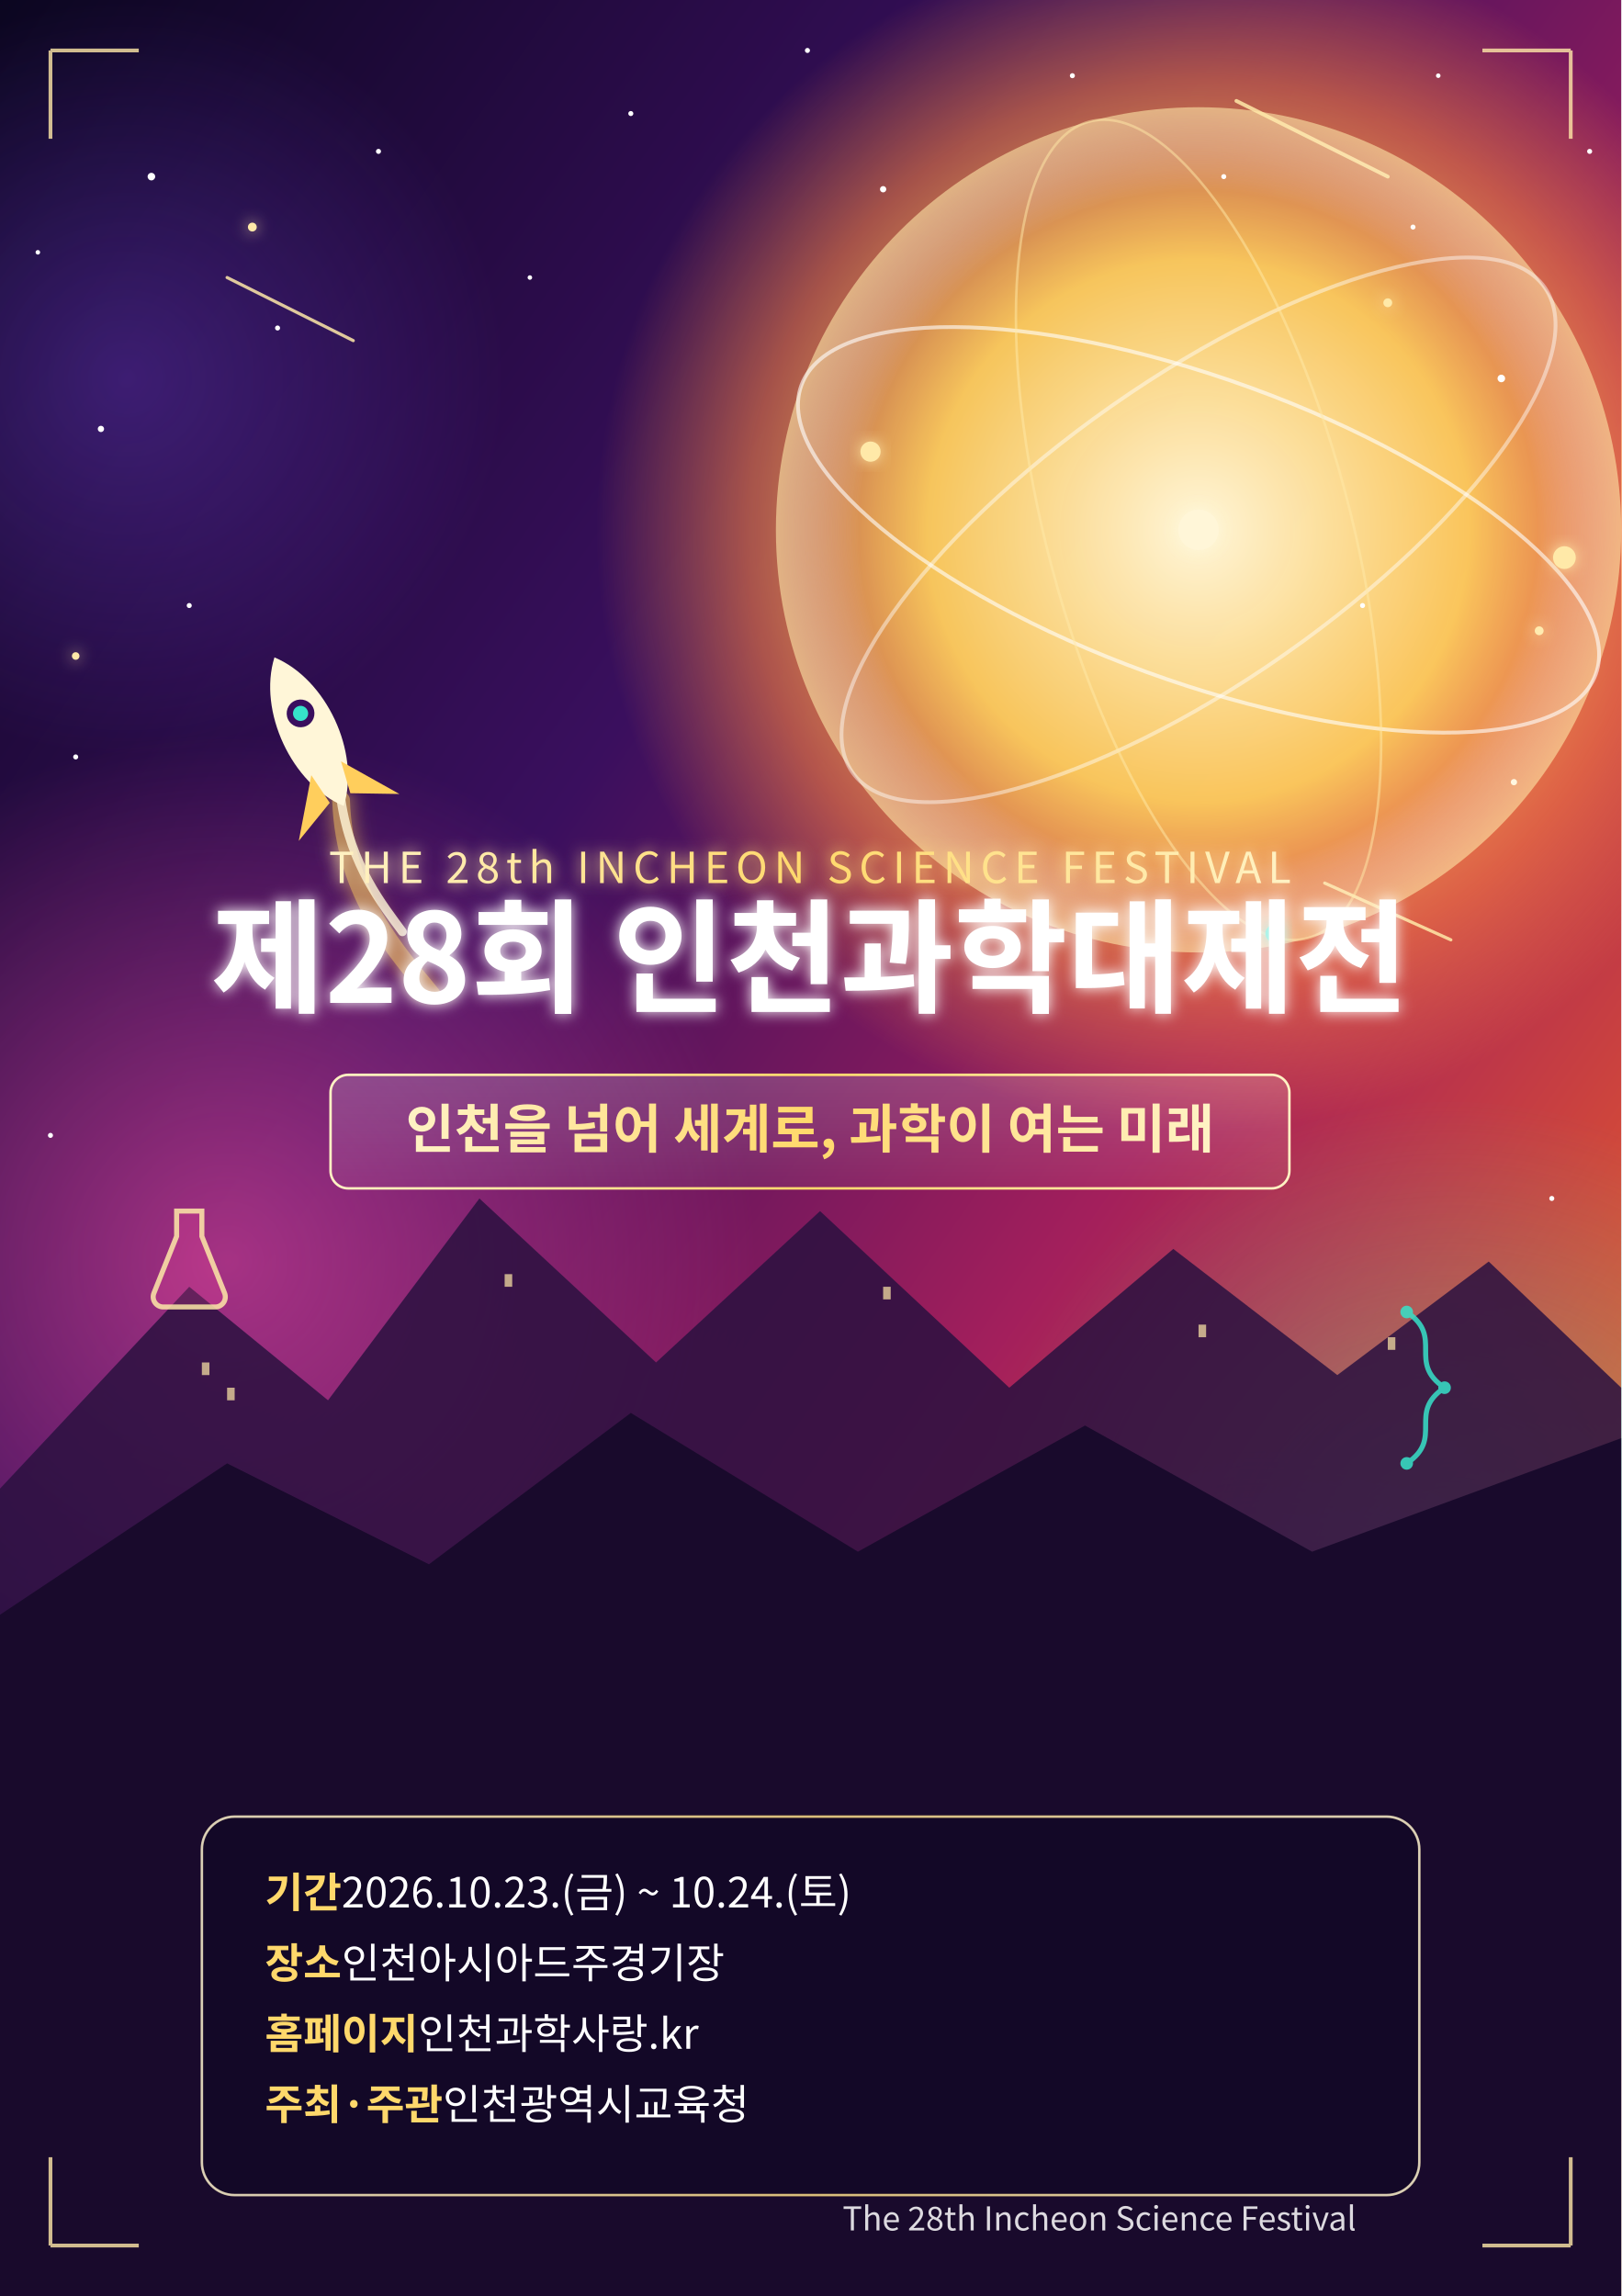
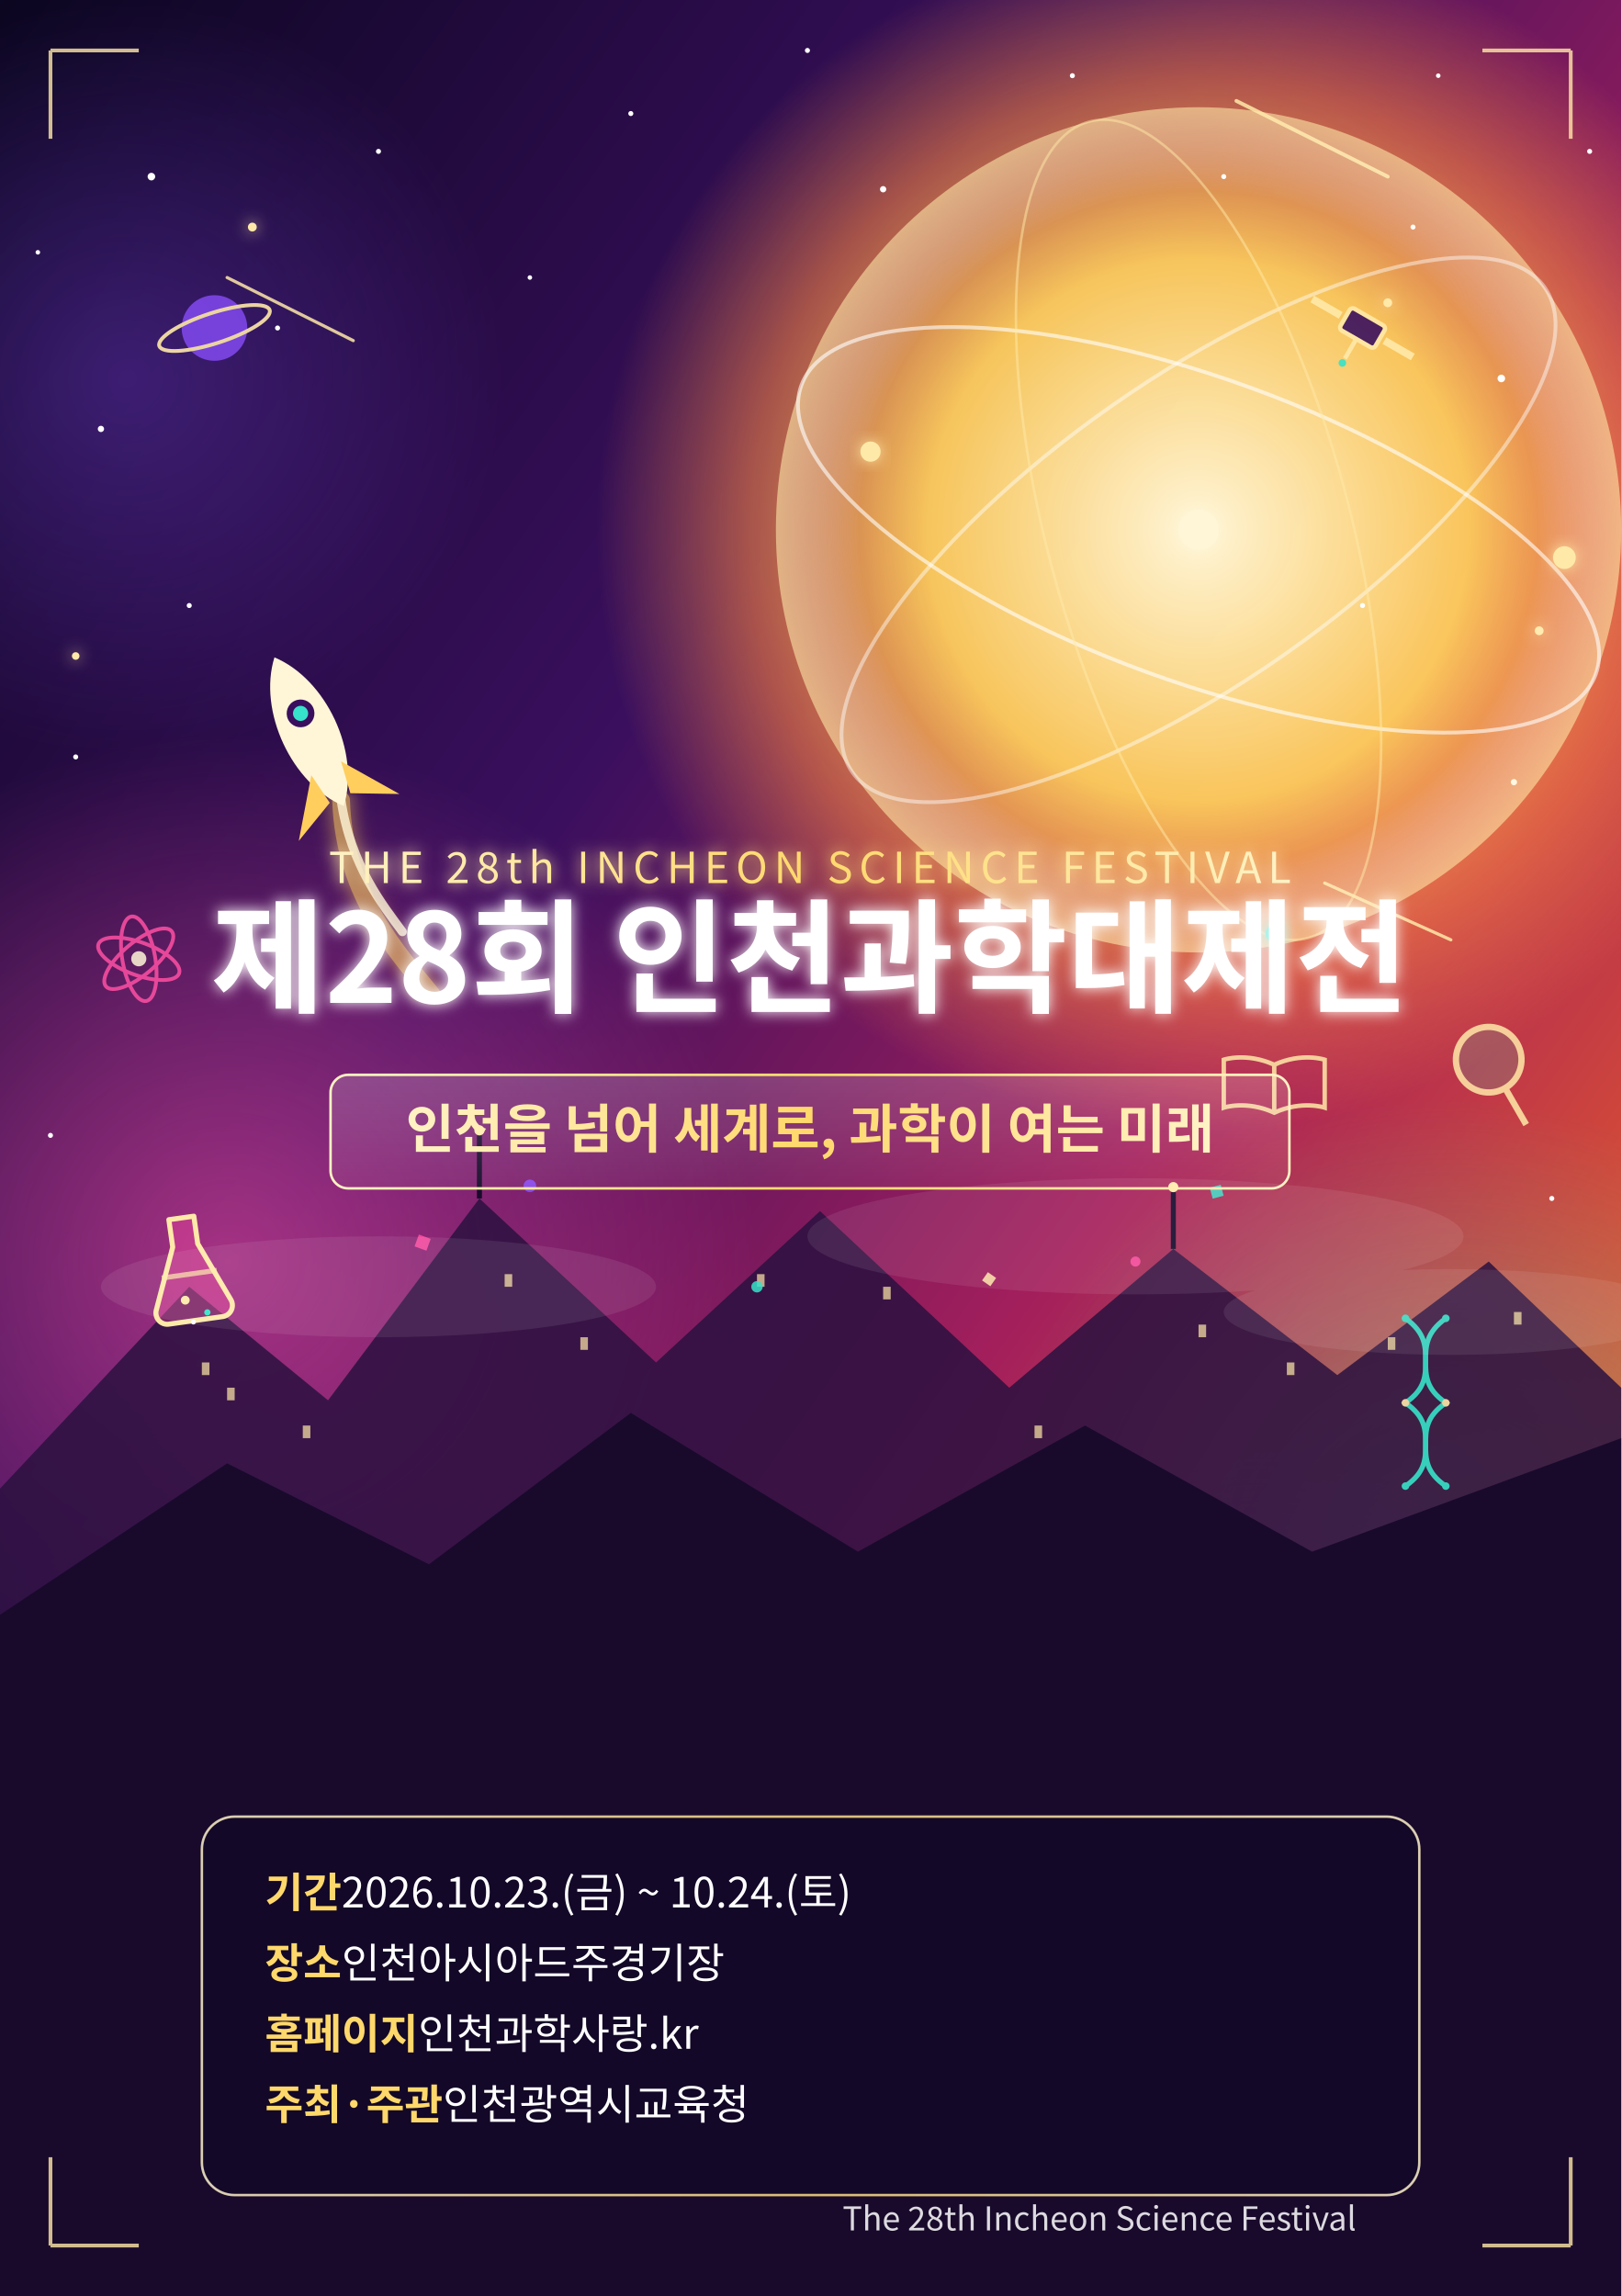
<svg xmlns="http://www.w3.org/2000/svg" width="257mm" height="364mm" viewBox="0 0 1285 1820" font-family="Noto Sans CJK KR, sans-serif">
  <defs>
    <linearGradient id="bg" x1="0%" y1="0%" x2="100%" y2="100%">
      <stop offset="0%" stop-color="#0b0620" />
      <stop offset="35%" stop-color="#3a0f5e" />
      <stop offset="60%" stop-color="#a31f5c" />
      <stop offset="80%" stop-color="#e0552f" />
      <stop offset="100%" stop-color="#ffc24b" />
    </linearGradient>
    <radialGradient id="sun" cx="50%" cy="50%" r="50%">
      <stop offset="0%" stop-color="#fff6d8" />
      <stop offset="45%" stop-color="#ffce5c" stop-opacity="0.95" />
      <stop offset="75%" stop-color="#ff8a3d" stop-opacity="0.55" />
      <stop offset="100%" stop-color="#ff8a3d" stop-opacity="0" />
    </radialGradient>
    <radialGradient id="nebulaPink" cx="50%" cy="50%" r="50%">
      <stop offset="0%" stop-color="#ff4fa3" stop-opacity="0.55" />
      <stop offset="100%" stop-color="#ff4fa3" stop-opacity="0" />
    </radialGradient>
    <radialGradient id="nebulaTeal" cx="50%" cy="50%" r="50%">
      <stop offset="0%" stop-color="#36e2c9" stop-opacity="0.4" />
      <stop offset="100%" stop-color="#36e2c9" stop-opacity="0" />
    </radialGradient>
    <radialGradient id="nebulaPurple" cx="50%" cy="50%" r="50%">
      <stop offset="0%" stop-color="#8a4dff" stop-opacity="0.5" />
      <stop offset="100%" stop-color="#8a4dff" stop-opacity="0" />
    </radialGradient>
    <linearGradient id="panel" x1="0%" y1="0%" x2="0%" y2="100%">
      <stop offset="0%" stop-color="#ffffff" stop-opacity="0.18" />
      <stop offset="100%" stop-color="#ffffff" stop-opacity="0.05" />
    </linearGradient>
    <linearGradient id="goldText" x1="0%" y1="0%" x2="100%" y2="0%">
      <stop offset="0%" stop-color="#fff2c4" />
      <stop offset="50%" stop-color="#ffd86b" />
      <stop offset="100%" stop-color="#fff2c4" />
    </linearGradient>
    <radialGradient id="ringGlow" cx="50%" cy="50%" r="50%">
      <stop offset="80%" stop-color="#ffffff" stop-opacity="0" />
      <stop offset="100%" stop-color="#ffe9a8" stop-opacity="0.6" />
    </radialGradient>
    <filter id="glow" x="-50%" y="-50%" width="200%" height="200%">
      <feGaussianBlur stdDeviation="6" result="b" />
      <feMerge>
        <feMergeNode in="b" />
        <feMergeNode in="SourceGraphic" />
      </feMerge>
    </filter>
  </defs>
  <rect x="0" y="0" width="1285" height="1820" fill="url(#bg)" />
  <circle cx="180" cy="1000" r="420" fill="url(#nebulaPink)" />
  <circle cx="1150" cy="1250" r="380" fill="url(#nebulaTeal)" />
  <circle cx="1000" cy="1500" r="350" fill="url(#nebulaPurple)" />
  <circle cx="100" cy="300" r="300" fill="url(#nebulaPurple)" opacity="0.6" />
  <circle cx="950" cy="420" r="480" fill="url(#sun)" />
  <g fill="#ffffff">
    <circle cx="120" cy="140" r="3" />
    <circle cx="220" cy="260" r="2" />
    <circle cx="80" cy="340" r="2.5" />
    <circle cx="300" cy="120" r="2" />
    <circle cx="1120" cy="180" r="2" />
    <circle cx="1190" cy="300" r="3" />
    <circle cx="60" cy="600" r="2" />
    <circle cx="1200" cy="620" r="2.5" />
    <circle cx="40" cy="900" r="2" />
    <circle cx="1230" cy="950" r="2" />
    <circle cx="500" cy="90" r="2" />
    <circle cx="700" cy="150" r="2.5" />
    <circle cx="850" cy="60" r="2" />
    <circle cx="150" cy="480" r="2" />
    <circle cx="1080" cy="480" r="2" />
    <circle cx="970" cy="140" r="2" />
    <circle cx="420" cy="220" r="1.8" />
    <circle cx="1260" cy="120" r="2" />
    <circle cx="30" cy="200" r="1.8" />
    <circle cx="640" cy="40" r="2" />
    <circle cx="1140" cy="60" r="1.8" />
  </g>
  <g fill="#ffe9a8" filter="url(#glow)">
    <circle cx="200" cy="180" r="3.5" />
    <circle cx="1100" cy="240" r="3.5" />
    <circle cx="60" cy="520" r="3" />
    <circle cx="1220" cy="500" r="3.5" />
  </g>
  <g stroke="#ffe9a8" stroke-linecap="round" opacity="0.85">
    <line x1="980" y1="80" x2="1100" y2="140" stroke-width="3" />
    <line x1="180" y1="220" x2="280" y2="270" stroke-width="2.5" />
    <line x1="1050" y1="700" x2="1150" y2="745" stroke-width="2.5" />
  </g>
  <path d="M0 1180 L150 1020 L260 1110 L380 950 L520 1080 L650 960 L800 1100 L930 990 L1060 1090 L1180 1000 L1285 1100 L1285 1820 L0 1820 Z" fill="#2a1140" opacity="0.85" />
  <path d="M0 1280 L180 1160 L340 1240 L500 1120 L680 1230 L860 1130 L1040 1230 L1285 1140 L1285 1820 L0 1820 Z" fill="#190a2c" />
+   <g stroke="#190a2c" stroke-width="4">
+     <line x1="380" y1="950" x2="380" y2="900" />
+     <circle cx="380" cy="896" r="4" fill="#ffe9a8" stroke="none" />
+     <line x1="930" y1="990" x2="930" y2="945" />
+     <circle cx="930" cy="941" r="4" fill="#ffe9a8" stroke="none" />
+   </g>
  <g fill="#ffe9a8" opacity="0.7">
    <rect x="160" y="1080" width="6" height="10" />
    <rect x="180" y="1100" width="6" height="10" />
    <rect x="400" y="1010" width="6" height="10" />
    <rect x="700" y="1020" width="6" height="10" />
    <rect x="950" y="1050" width="6" height="10" />
    <rect x="1100" y="1060" width="6" height="10" />
+     <rect x="240" y="1130" width="6" height="10" />
+     <rect x="460" y="1060" width="6" height="10" />
+     <rect x="600" y="1010" width="6" height="10" />
+     <rect x="820" y="1130" width="6" height="10" />
+     <rect x="1020" y="1080" width="6" height="10" />
+     <rect x="1200" y="1040" width="6" height="10" />
  </g>
  <g transform="translate(950,420)">
    <circle r="335" fill="url(#ringGlow)" />
    <ellipse rx="335" ry="120" fill="none" stroke="#ffffff" stroke-width="3" opacity="0.6" transform="rotate(20)" />
    <ellipse rx="335" ry="120" fill="none" stroke="#ffffff" stroke-width="3" opacity="0.45" transform="rotate(-35)" />
    <ellipse rx="335" ry="120" fill="none" stroke="#ffe9a8" stroke-width="2" opacity="0.5" transform="rotate(75)" />
    <circle r="16" fill="#fff6d8" filter="url(#glow)" />
    <circle cx="290" cy="22" r="9" fill="#ffe9a8" filter="url(#glow)" />
    <circle cx="-260" cy="-62" r="8" fill="#ffe9a8" filter="url(#glow)" />
    <circle cx="60" cy="320" r="7" fill="#36e2c9" filter="url(#glow)" />
  </g>
  <g transform="translate(245,580) rotate(-25)">
    <path d="M0 60 C-30 130 -10 190 0 230" stroke="#ffce5c" stroke-width="14" fill="none" opacity="0.6" stroke-linecap="round" filter="url(#glow)" />
    <path d="M0 60 C-15 110 -5 150 0 175" stroke="#fff6d8" stroke-width="7" fill="none" opacity="0.8" stroke-linecap="round" />
    <path d="M0 -65 C30 -32 30 32 0 65 C-30 32 -30 -32 0 -65 Z" fill="#fff6d8" />
    <path d="M-13 32 L-44 75 L-9 58 Z" fill="#ffce5c" />
    <path d="M13 32 L44 75 L9 58 Z" fill="#ffce5c" />
    <circle cx="0" cy="-16" r="11" fill="#3a0f5e" />
    <circle cx="0" cy="-16" r="6" fill="#36e2c9" />
  </g>
-   <g transform="translate(150,1000)" fill="none" stroke="#ffe9a8" stroke-width="4" opacity="0.85">
-     <path d="M-10 -40 h20 v20 l18 45 a8 8 0 0 1 -8 11 h-40 a8 8 0 0 1 -8 -11 l18 -45 Z" fill="#ff4fa3" fill-opacity="0.25" />
-   </g>
-   <g transform="translate(1130,1080)" stroke="#36e2c9" stroke-width="4" fill="none" opacity="0.85">
-     <path d="M-15 -40 C15 -20 -15 0 15 20 C-15 40 15 60 -15 80" />
-     <circle cx="-15" cy="-40" r="3" fill="#36e2c9" />
-     <circle cx="15" cy="20" r="3" fill="#36e2c9" />
-     <circle cx="-15" cy="80" r="3" fill="#36e2c9" />
+   <g transform="translate(150,1010) rotate(-8)" stroke="#ffe9a8" stroke-width="4" stroke-linejoin="round">
+     <path d="M-10 -45 h20 v22 l20 48 a9 9 0 0 1 -9 12 h-42 a9 9 0 0 1 -9 -12 l20 -48 Z" fill="#ff4fa3" fill-opacity="0.35" />
+     <path d="M-22 0 h44" opacity="0.7" />
+     <circle cx="-6" cy="20" r="3.5" fill="#ffe9a8" stroke="none" />
+     <circle cx="10" cy="32" r="2.5" fill="#36e2c9" stroke="none" />
+     <circle cx="-2" cy="38" r="2" fill="#ffffff" stroke="none" />
+   </g>
+   <g transform="translate(1130,1090)" stroke="#36e2c9" stroke-width="4" fill="none" opacity="0.9">
+     <path d="M-16 -45 C16 -22 -16 0 16 22 C-16 44 16 66 -16 88" />
+     <path d="M16 -45 C-16 -22 16 0 -16 22 C16 44 -16 66 16 88" />
+     <circle cx="-16" cy="-45" r="3" fill="#36e2c9" stroke="none" />
+     <circle cx="16" cy="-45" r="3" fill="#36e2c9" stroke="none" />
+     <circle cx="16" cy="22" r="3" fill="#ffe9a8" stroke="none" />
+     <circle cx="-16" cy="22" r="3" fill="#ffe9a8" stroke="none" />
+     <circle cx="-16" cy="88" r="3" fill="#36e2c9" stroke="none" />
+     <circle cx="16" cy="88" r="3" fill="#36e2c9" stroke="none" />
+   </g>
+   <g transform="translate(1080,260) rotate(30)" stroke="#ffe9a8" stroke-width="3.5" fill="none" opacity="0.9">
+     <rect x="-16" y="-10" width="32" height="20" rx="3" fill="#3a0f5e" />
+     <rect x="-46" y="-3" width="26" height="6" fill="#ffe9a8" stroke="none" />
+     <rect x="20" y="-3" width="26" height="6" fill="#ffe9a8" stroke="none" />
+     <line x1="0" y1="10" x2="0" y2="28" />
+     <circle cx="0" cy="32" r="3" fill="#36e2c9" stroke="none" />
+   </g>
+   <g transform="translate(170,260)" opacity="0.9">
+     <circle r="26" fill="#8a4dff" opacity="0.85" />
+     <ellipse rx="46" ry="12" fill="none" stroke="#ffe9a8" stroke-width="3" transform="rotate(-18)" />
+   </g>
+   <g transform="translate(1180,840) rotate(15)" stroke="#ffe9a8" stroke-width="5" fill="none" opacity="0.85">
+     <circle r="26" fill="#36e2c9" fill-opacity="0.2" />
+     <line x1="18" y1="18" x2="42" y2="42" />
+   </g>
+   <g transform="translate(110,760)" opacity="0.85">
+     <ellipse rx="34" ry="13" fill="none" stroke="#ff4fa3" stroke-width="3" transform="rotate(20)" />
+     <ellipse rx="34" ry="13" fill="none" stroke="#ff4fa3" stroke-width="3" transform="rotate(-40)" />
+     <ellipse rx="34" ry="13" fill="none" stroke="#ff4fa3" stroke-width="3" transform="rotate(80)" />
+     <circle r="6" fill="#fff6d8" />
+   </g>
+   <g transform="translate(1010,860)" stroke="#ffe9a8" stroke-width="3.5" fill="none" opacity="0.85">
+     <path d="M0 -16 C-22 -26 -40 -20 -40 -20 V18 C-40 18 -22 12 0 22 C22 12 40 18 40 18 V-20 C40 -20 22 -26 0 -16 Z" fill="#a31f5c" fill-opacity="0.3" />
+     <line x1="0" y1="-16" x2="0" y2="22" />
+   </g>
+   <g opacity="0.85">
+     <rect x="330" y="980" width="10" height="10" fill="#ff4fa3" transform="rotate(20 335 985)" />
+     <rect x="960" y="940" width="9" height="9" fill="#36e2c9" transform="rotate(-15 965 945)" />
+     <rect x="780" y="1010" width="8" height="8" fill="#ffe9a8" transform="rotate(35 784 1014)" />
+     <circle cx="420" cy="940" r="5" fill="#8a4dff" />
+     <circle cx="900" cy="1000" r="4" fill="#ff4fa3" />
+     <circle cx="600" cy="1020" r="4.5" fill="#36e2c9" />
+   </g>
+   <g fill="#ffffff" opacity="0.08">
+     <ellipse cx="300" cy="1020" rx="220" ry="40" />
+     <ellipse cx="900" cy="980" rx="260" ry="46" />
+     <ellipse cx="1150" cy="1040" rx="180" ry="34" />
  </g>
  <g stroke="#ffe9a8" stroke-width="3" opacity="0.8" fill="none">
    <path d="M40 40 h70 M40 40 v70" />
    <path d="M1245 40 h-70 M1245 40 v70" />
    <path d="M40 1780 h70 M40 1780 v-70" />
    <path d="M1245 1780 h-70 M1245 1780 v-70" />
  </g>
  <text x="642" y="700" text-anchor="middle" fill="url(#goldText)" font-size="34" letter-spacing="5" filter="url(#glow)">THE 28th INCHEON SCIENCE FESTIVAL</text>
  <text x="642" y="795" text-anchor="middle" fill="#ffffff" font-size="98" font-weight="700" filter="url(#glow)">제28회 인천과학대제전</text>
  <rect x="262" y="852" width="760" height="90" rx="14" fill="url(#panel)" stroke="url(#goldText)" stroke-width="2" />
  <text x="642" y="910" text-anchor="middle" fill="url(#goldText)" font-size="42" font-weight="700">인천을 넘어 세계로, 과학이 여는 미래</text>
  <rect x="160" y="1440" width="965" height="300" rx="26" fill="#120726" opacity="0.8" stroke="url(#goldText)" stroke-width="2" />
  <rect x="160" y="1440" width="965" height="300" rx="26" fill="none" stroke="#ffffff" stroke-width="1" opacity="0.25" />
  <g fill="#ffffff" font-size="33">
    <text x="210" y="1512">
      <tspan fill="#ffd86b" font-weight="700">기간 </tspan>2026.10.23.(금) ~ 10.24.(토)</text>
    <text x="210" y="1568">
      <tspan fill="#ffd86b" font-weight="700">장소 </tspan>인천아시아드주경기장</text>
    <text x="210" y="1624">
      <tspan fill="#ffd86b" font-weight="700">홈페이지 </tspan>인천과학사랑.kr</text>
    <text x="210" y="1680">
      <tspan fill="#ffd86b" font-weight="700">주최·주관 </tspan>인천광역시교육청</text>
  </g>
  <text x="1075" y="1768" text-anchor="end" fill="#ffffff" font-size="26" opacity="0.85">The 28th Incheon Science Festival</text>
</svg>
